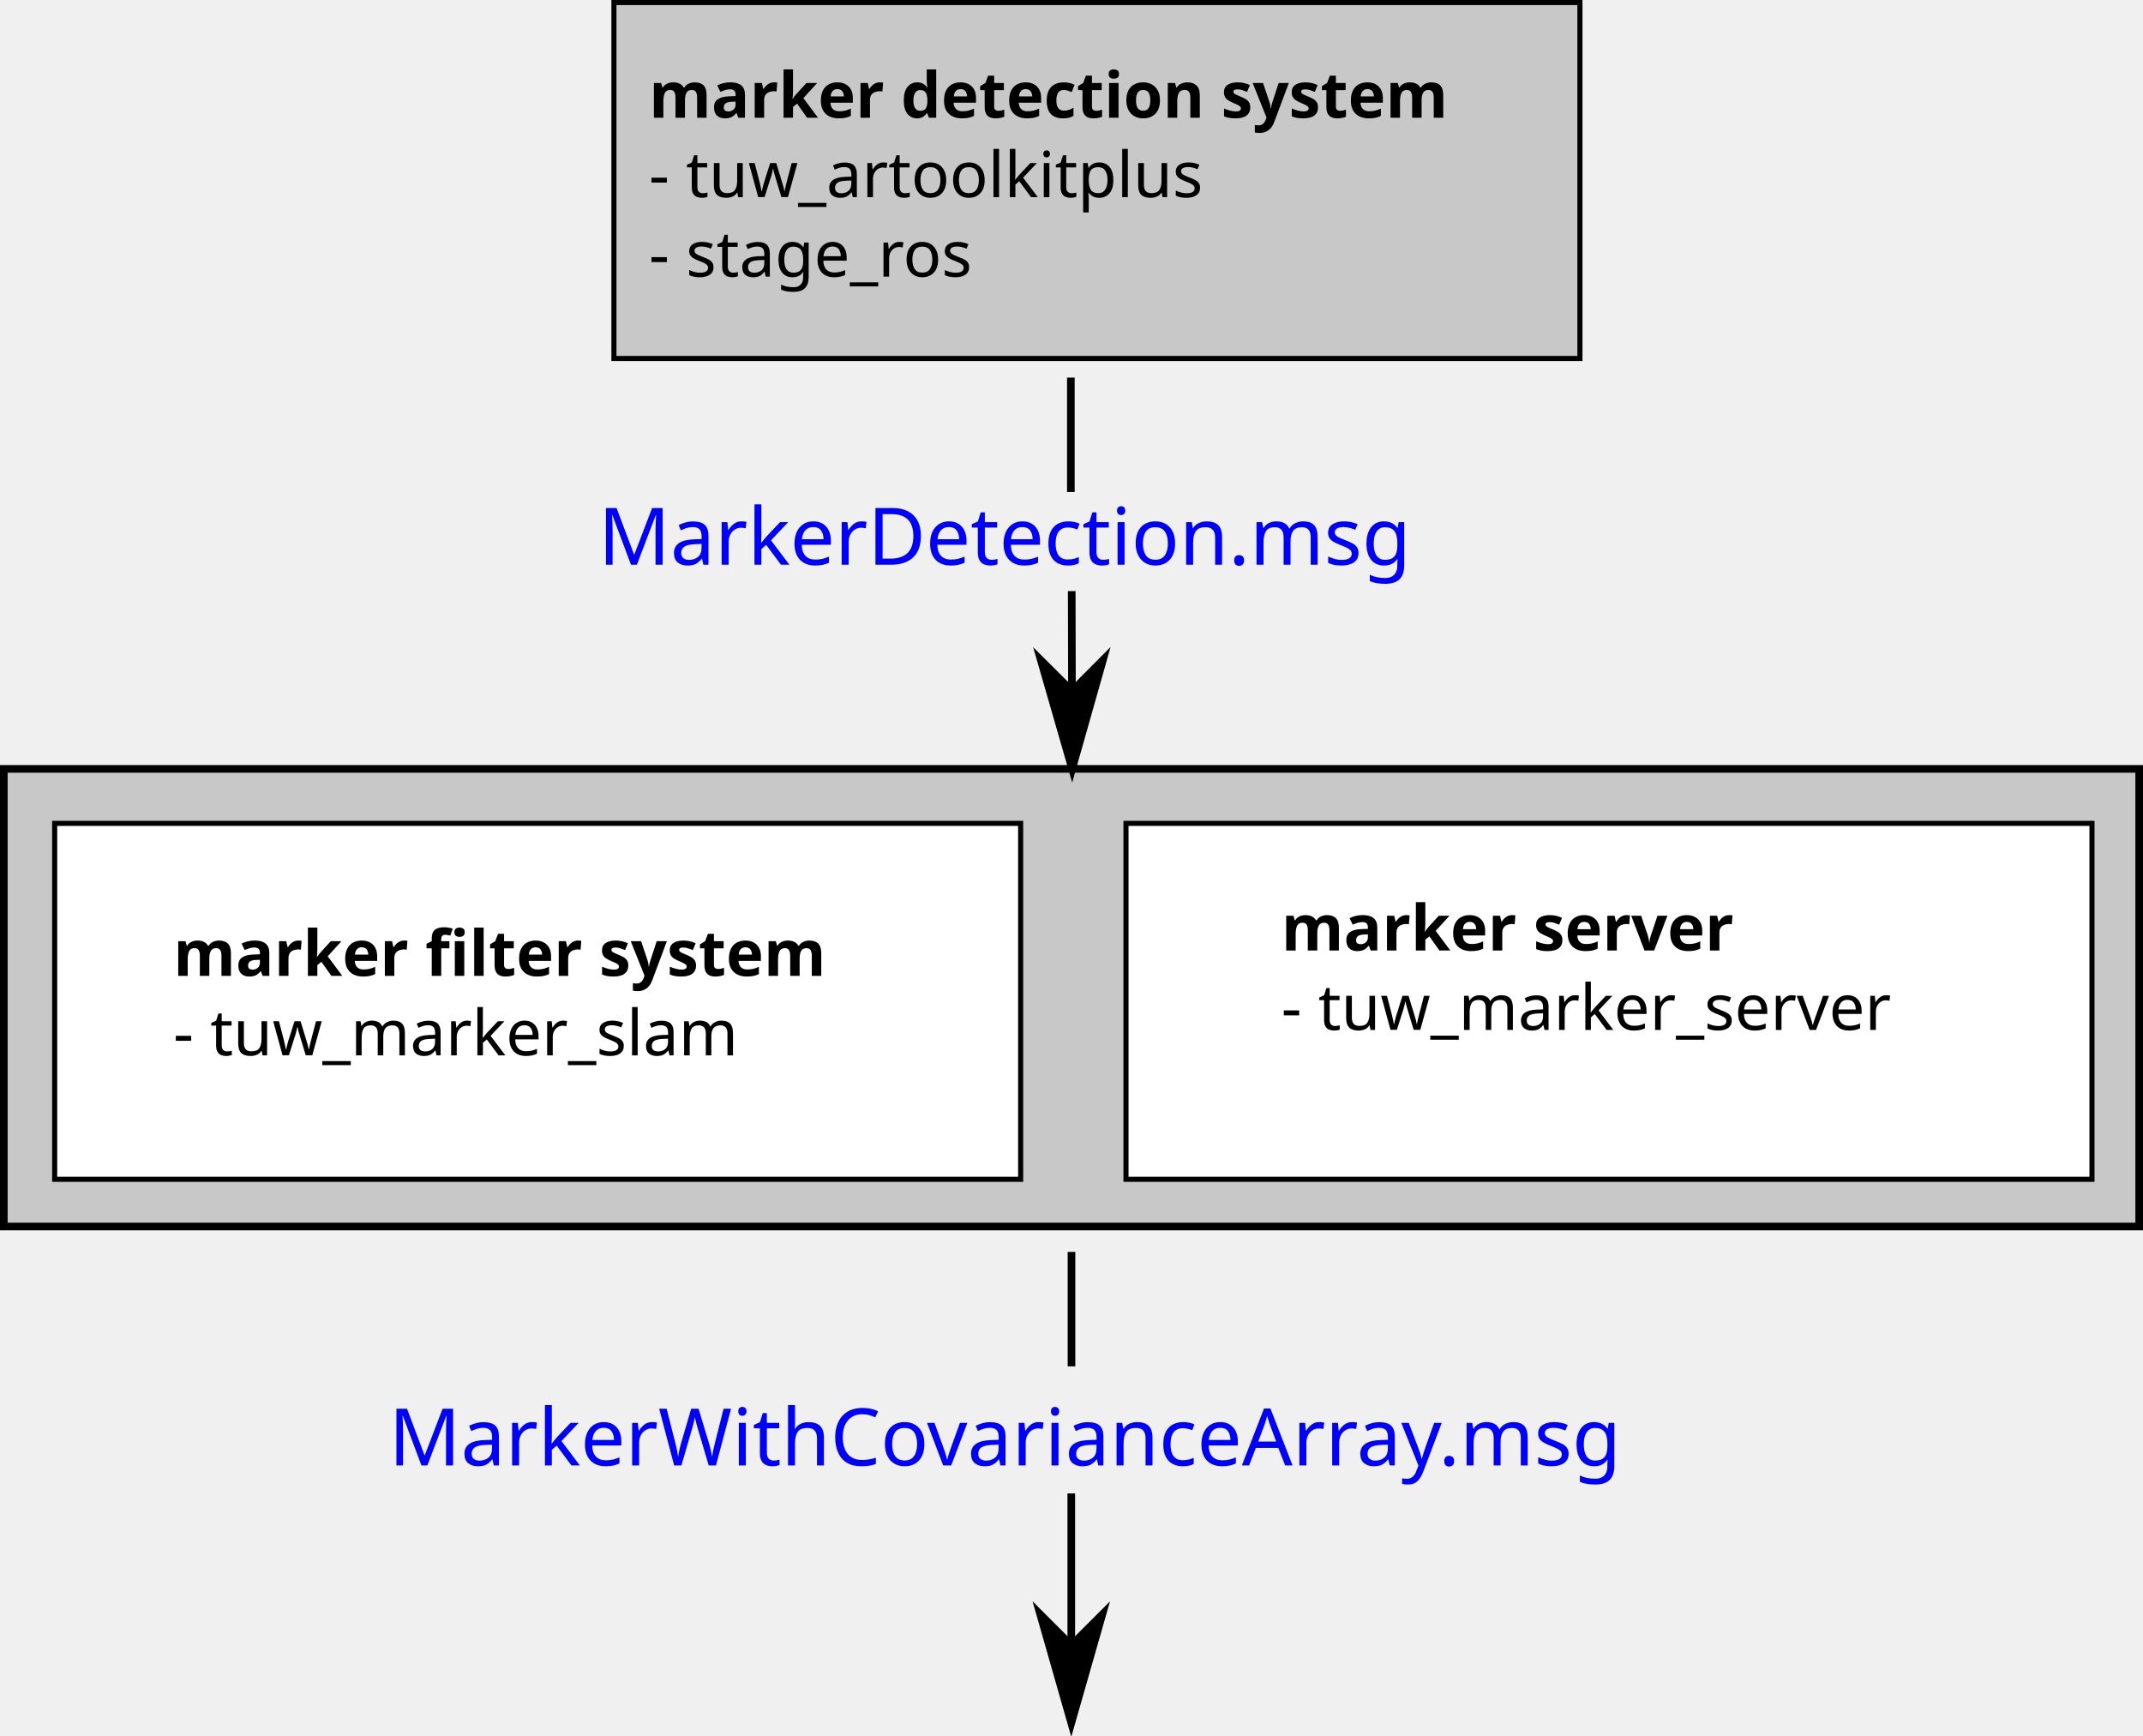
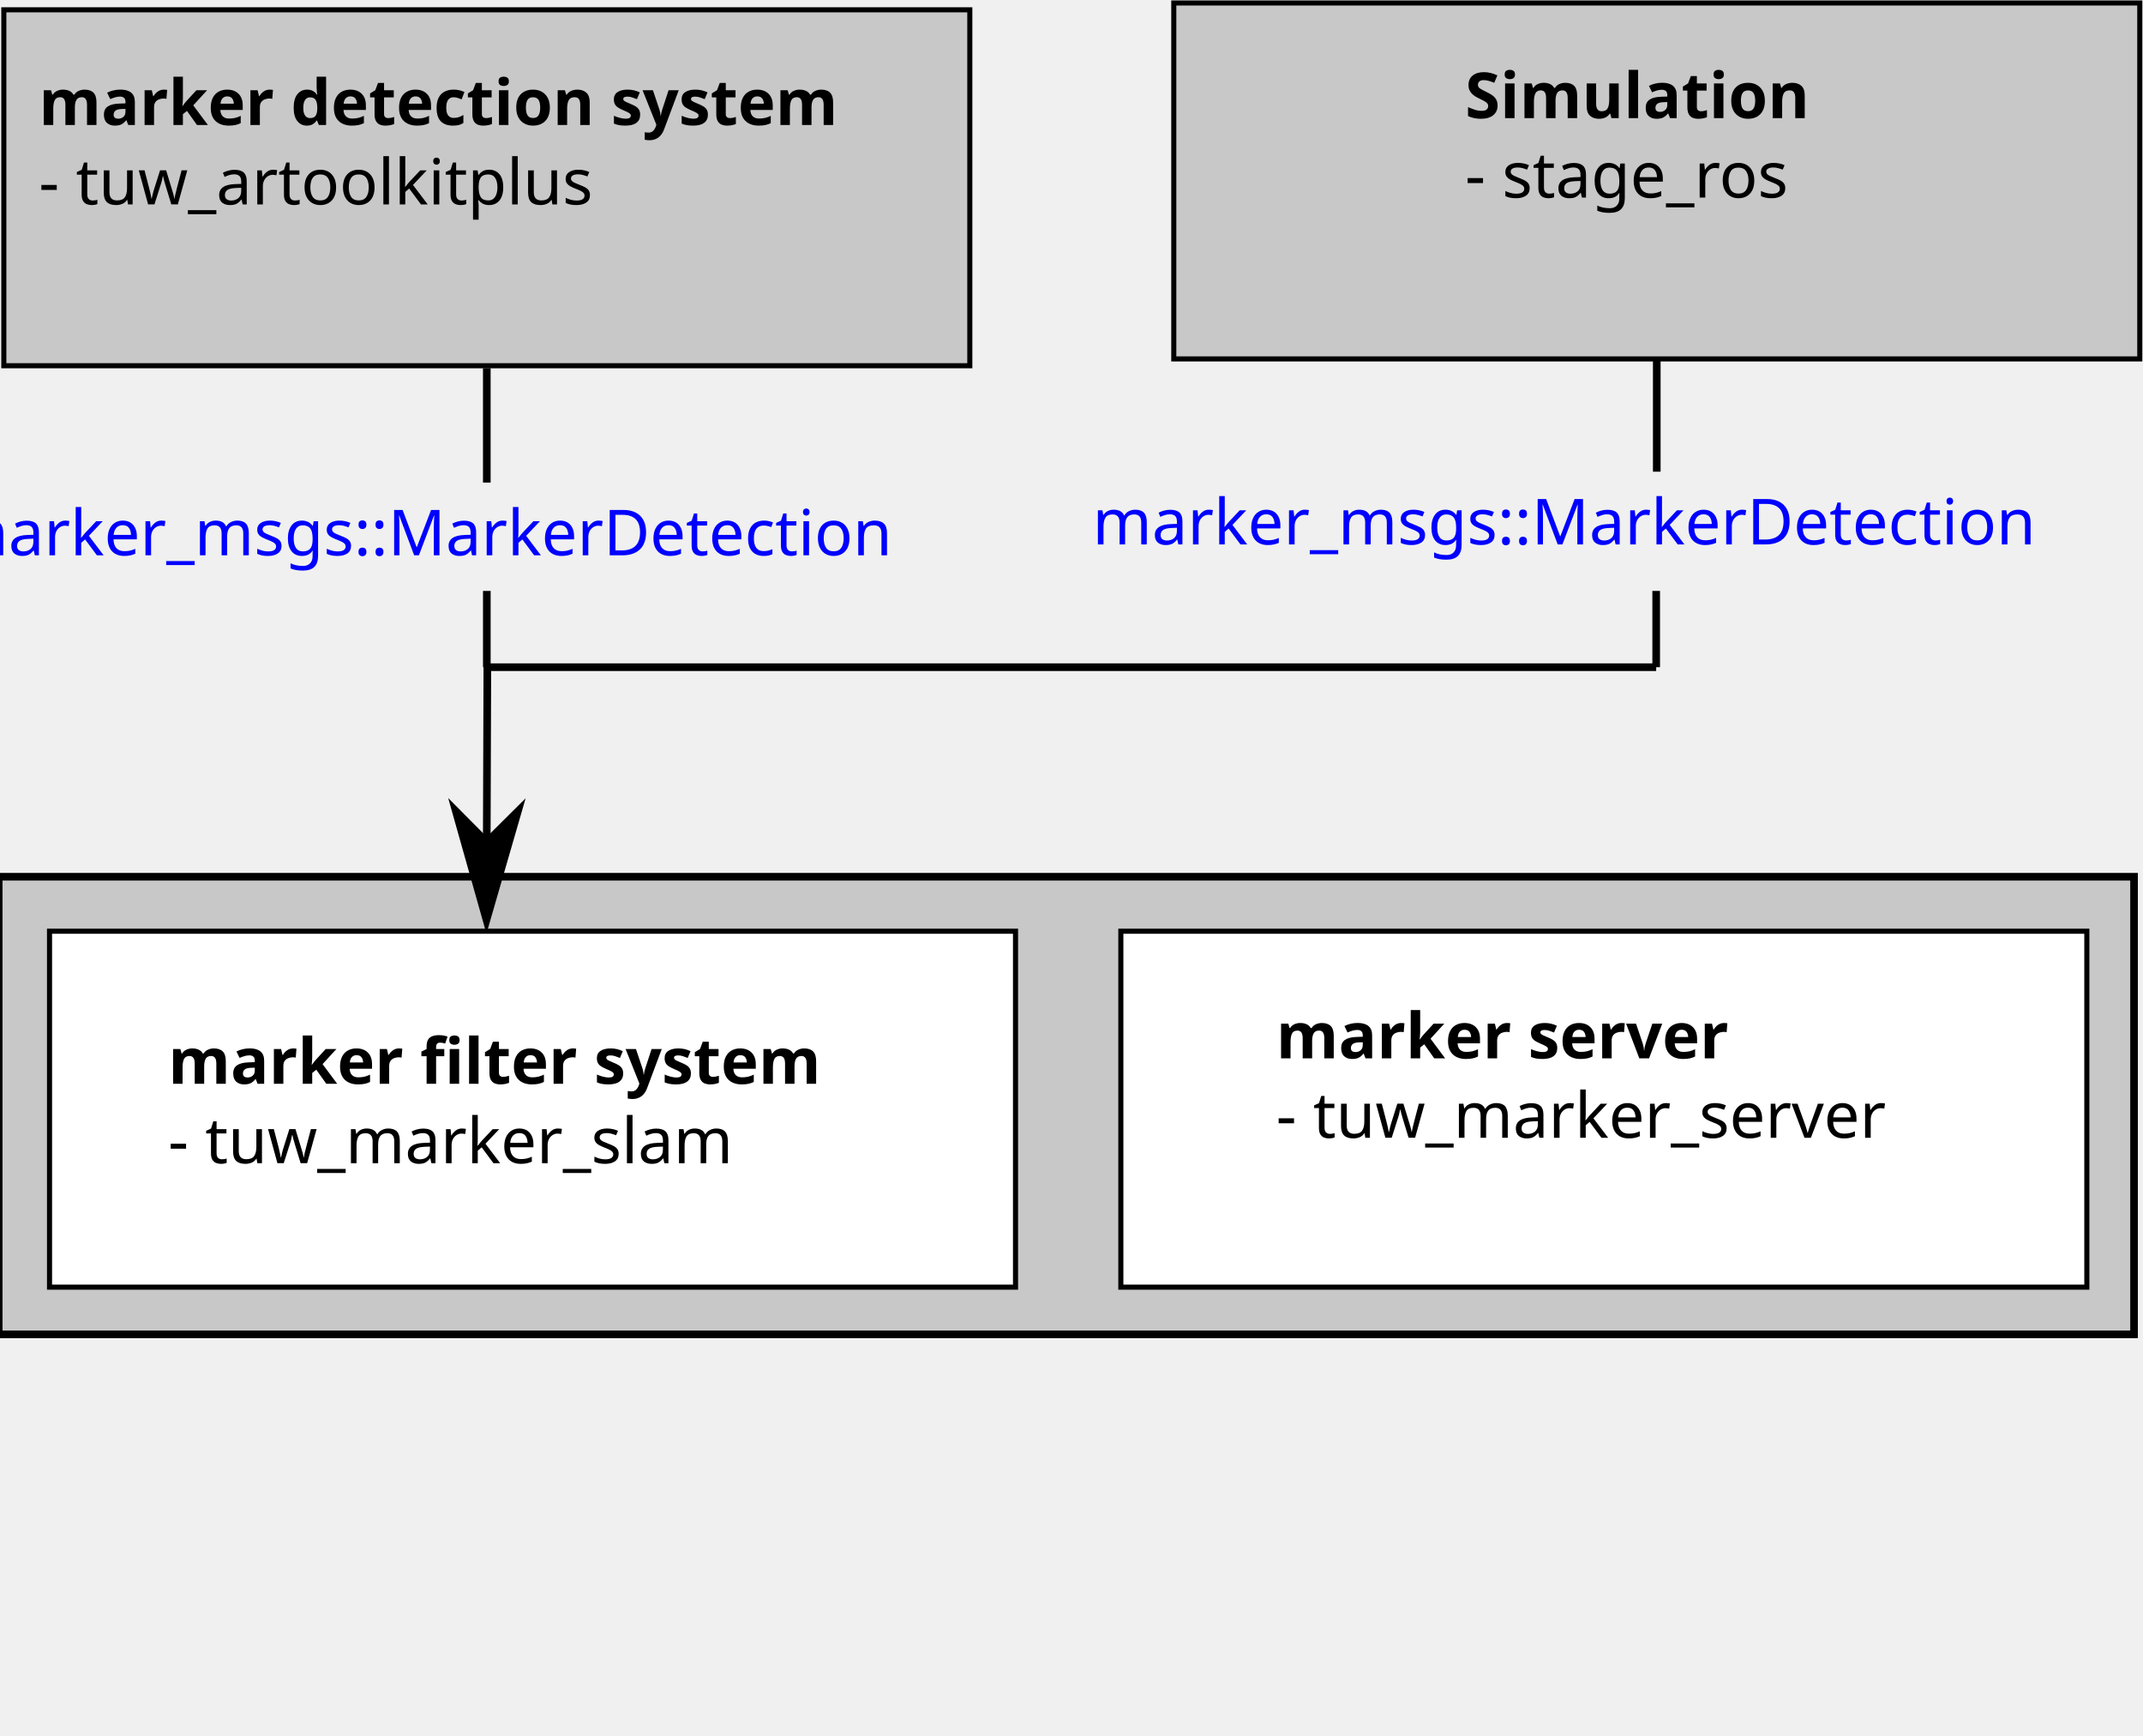
<svg xmlns="http://www.w3.org/2000/svg" width="237.913mm" height="192.704mm" viewBox="0 0 843 682.809" id="svg2" version="1.1">
  <defs id="defs4">
    <marker orient="auto" refY="0" refX="0" id="Arrow1Lend" style="overflow:visible">
      <path id="path4183" d="M 0,0 5,-5 -12.5,0 5,5 0,0 Z" style="fill:#000000;fill-opacity:1;fill-rule:evenodd;stroke:#000000;stroke-width:1pt;stroke-opacity:1" transform="matrix(-0.8,0,0,-0.8,-10,0)" />
    </marker>
    <marker orient="auto" refY="0" refX="0" id="Arrow1Lend-7" style="overflow:visible">
      <path id="path4183-6" d="M 0,0 5,-5 -12.5,0 5,5 0,0 Z" style="fill:#000000;fill-opacity:1;fill-rule:evenodd;stroke:#000000;stroke-width:1pt;stroke-opacity:1" transform="matrix(-0.8,0,0,-0.8,-10,0)" />
    </marker>
+     <marker orient="auto" refY="0" refX="0" id="Arrow1Lend-3" style="overflow:visible">
+       <path id="path4183-8" d="M 0,0 5,-5 -12.5,0 5,5 0,0 Z" style="fill:#000000;fill-opacity:1;fill-rule:evenodd;stroke:#000000;stroke-width:1pt;stroke-opacity:1" transform="matrix(-0.8,0,0,-0.8,-10,0)" />
+     </marker>
+     <marker orient="auto" refY="0" refX="0" id="Arrow1Lend-3-4" style="overflow:visible">
+       <path id="path4183-8-0" d="M 0,0 5,-5 -12.5,0 5,5 0,0 Z" style="fill:#000000;fill-opacity:1;fill-rule:evenodd;stroke:#000000;stroke-width:1pt;stroke-opacity:1" transform="matrix(-0.8,0,0,-0.8,-10,0)" />
+     </marker>
+     <marker orient="auto" refY="0" refX="0" id="Arrow1Lend-37" style="overflow:visible">
+       <path id="path4183-87" d="M 0,0 5,-5 -12.5,0 5,5 0,0 Z" style="fill:#000000;fill-opacity:1;fill-rule:evenodd;stroke:#000000;stroke-width:1pt;stroke-opacity:1" transform="matrix(-0.8,0,0,-0.8,-10,0)" />
+     </marker>
  </defs>
  <g id="layer1" transform="translate(141.5,-109.9336)">
-     <rect style="fill:#c8c8c8;fill-opacity:1;stroke:#000000;stroke-width:3;stroke-miterlimit:4;stroke-dasharray:none;stroke-opacity:1" id="rect6151" width="840" height="180" x="-140" y="412.362" />
-     <rect style="fill:#c8c8c8;fill-opacity:1;fill-rule:evenodd;stroke:#000000;stroke-width:2;stroke-linecap:butt;stroke-linejoin:miter;stroke-miterlimit:4;stroke-dasharray:none;stroke-opacity:1" id="rect3338" width="380" height="140" x="100" y="110.934" />
-     <text xml:space="preserve" style="font-style:normal;font-weight:normal;font-size:40px;line-height:125%;font-family:sans-serif;text-align:start;letter-spacing:0px;word-spacing:0px;text-anchor:start;fill:#000000;fill-opacity:1;stroke:none;stroke-width:1px;stroke-linecap:butt;stroke-linejoin:miter;stroke-opacity:1" x="113.779" y="156.233" id="text4140">
-       <tspan x="113.779" y="156.233" id="tspan4144" style="font-style:normal;font-variant:normal;font-weight:bold;font-stretch:normal;font-size:25px;font-family:sans-serif;-inkscape-font-specification:'sans-serif Bold';text-align:start;text-anchor:start">marker detection system</tspan>
-       <tspan x="113.779" y="187.483" style="font-size:25px;text-align:start;text-anchor:start" id="tspan6137">- tuw_artoolkitplus</tspan>
-       <tspan x="113.779" y="218.733" style="font-size:25px;text-align:start;text-anchor:start" id="tspan6139">- stage_ros</tspan>
+     <rect style="fill:#c8c8c8;fill-opacity:1;stroke:#000000;stroke-width:3;stroke-miterlimit:4;stroke-dasharray:none;stroke-opacity:1" id="rect6151" width="840" height="180" x="-142.02" y="454.789" />
+     <rect style="fill:#c8c8c8;fill-opacity:1;fill-rule:evenodd;stroke:#000000;stroke-width:2;stroke-linecap:butt;stroke-linejoin:miter;stroke-miterlimit:4;stroke-dasharray:none;stroke-opacity:1" id="rect3338" width="380" height="140" x="-140" y="113.791" />
+     <text xml:space="preserve" style="font-style:normal;font-weight:normal;font-size:40px;line-height:125%;font-family:sans-serif;text-align:start;letter-spacing:0px;word-spacing:0px;text-anchor:start;fill:#000000;fill-opacity:1;stroke:none;stroke-width:1px;stroke-linecap:butt;stroke-linejoin:miter;stroke-opacity:1" x="-126.221" y="159.09" id="text4140">
+       <tspan x="-126.221" y="159.09" id="tspan4144" style="font-style:normal;font-variant:normal;font-weight:bold;font-stretch:normal;font-size:25px;font-family:sans-serif;-inkscape-font-specification:'sans-serif Bold';text-align:start;text-anchor:start">marker detection system</tspan>
+       <tspan x="-126.221" y="190.34" style="font-size:25px;text-align:start;text-anchor:start" id="tspan6139">- tuw_artoolkitplus</tspan>
    </text>
-     <rect style="fill:#ffffff;fill-opacity:1;fill-rule:evenodd;stroke:#000000;stroke-width:2;stroke-linecap:butt;stroke-linejoin:miter;stroke-miterlimit:4;stroke-dasharray:none;stroke-opacity:1" id="rect3338-3" width="380" height="140" x="-120" y="433.791" />
-     <text xml:space="preserve" style="font-style:normal;font-weight:normal;font-size:40px;line-height:125%;font-family:sans-serif;text-align:start;letter-spacing:0px;word-spacing:0px;text-anchor:start;fill:#000000;fill-opacity:1;stroke:none;stroke-width:1px;stroke-linecap:butt;stroke-linejoin:miter;stroke-opacity:1" x="-73.335" y="493.791" id="text4140-6">
-       <tspan x="-73.335" y="493.791" id="tspan4172" style="font-style:normal;font-variant:normal;font-weight:bold;font-stretch:normal;font-size:25px;font-family:sans-serif;-inkscape-font-specification:'sans-serif Bold';text-align:start;text-anchor:start">marker filter system</tspan>
-       <tspan x="-73.335" y="525.041" style="font-style:normal;font-variant:normal;font-weight:normal;font-stretch:normal;font-size:25px;font-family:sans-serif;-inkscape-font-specification:sans-serif;text-align:start;text-anchor:start" id="tspan6145">- tuw_marker_slam</tspan>
+     <rect style="fill:#ffffff;fill-opacity:1;fill-rule:evenodd;stroke:#000000;stroke-width:2;stroke-linecap:butt;stroke-linejoin:miter;stroke-miterlimit:4;stroke-dasharray:none;stroke-opacity:1" id="rect3338-3" width="380" height="140" x="-122.02" y="476.217" />
+     <text xml:space="preserve" style="font-style:normal;font-weight:normal;font-size:40px;line-height:125%;font-family:sans-serif;text-align:start;letter-spacing:0px;word-spacing:0px;text-anchor:start;fill:#000000;fill-opacity:1;stroke:none;stroke-width:1px;stroke-linecap:butt;stroke-linejoin:miter;stroke-opacity:1" x="-75.355" y="536.217" id="text4140-6">
+       <tspan x="-75.355" y="536.217" id="tspan4172" style="font-style:normal;font-variant:normal;font-weight:bold;font-stretch:normal;font-size:25px;font-family:sans-serif;-inkscape-font-specification:'sans-serif Bold';text-align:start;text-anchor:start">marker filter system</tspan>
+       <tspan x="-75.355" y="567.467" style="font-style:normal;font-variant:normal;font-weight:normal;font-stretch:normal;font-size:25px;font-family:sans-serif;-inkscape-font-specification:sans-serif;text-align:start;text-anchor:start" id="tspan6145">- tuw_marker_slam</tspan>
    </text>
-     <path style="fill:none;fill-rule:evenodd;stroke:#000000;stroke-width:3;stroke-linecap:butt;stroke-linejoin:miter;stroke-miterlimit:4;stroke-dasharray:none;stroke-opacity:1;marker-end:url(#Arrow1Lend)" d="m 280.087,342.434 0.166,69.51" id="path4174" />
-     <text xml:space="preserve" style="font-style:normal;font-weight:normal;font-size:40px;line-height:125%;font-family:sans-serif;text-align:center;letter-spacing:0px;word-spacing:0px;text-anchor:middle;fill:#000000;fill-opacity:1;stroke:none;stroke-width:1px;stroke-linecap:butt;stroke-linejoin:miter;stroke-opacity:1" x="279.691" y="332.066" id="text4678">
-       <tspan id="tspan4680" x="279.691" y="332.066" style="font-size:31.25px;text-align:center;text-anchor:middle;fill:#0000ff;fill-opacity:1;stroke:none;stroke-opacity:1">MarkerDetection.msg</tspan>
+     <g id="g6763" transform="translate(-159.6041,929.3403)">
+       <path id="path4174-1" d="m 279.913,697.352 0,89.931" style="fill:none;fill-rule:evenodd;stroke:#000000;stroke-width:3;stroke-linecap:butt;stroke-linejoin:miter;stroke-miterlimit:4;stroke-dasharray:none;stroke-opacity:1;marker-end:url(#Arrow1Lend-7)" />
+       <text id="text4678-3" y="686.352" x="279.798" style="font-style:normal;font-weight:normal;font-size:40px;line-height:125%;font-family:sans-serif;text-align:center;letter-spacing:0px;word-spacing:0px;text-anchor:middle;fill:#000000;fill-opacity:1;stroke:none;stroke-width:1px;stroke-linecap:butt;stroke-linejoin:miter;stroke-opacity:1" xml:space="preserve">
+         <tspan style="font-size:25px;text-align:center;text-anchor:middle;fill:#0000ff;fill-opacity:1;stroke:none;stroke-opacity:1" y="686.352" x="279.798" id="tspan4680-2">marker_msgs::MarkerWithCovarianceArray</tspan>
+       </text>
+       <path id="path6084" d="m 280,647.362 0,-45" style="fill:none;fill-rule:evenodd;stroke:#000000;stroke-width:3;stroke-linecap:butt;stroke-linejoin:miter;stroke-miterlimit:4;stroke-dasharray:none;stroke-opacity:1" />
+     </g>
+     <path style="fill:none;fill-rule:evenodd;stroke:#000000;stroke-width:3;stroke-linecap:butt;stroke-linejoin:miter;stroke-miterlimit:4;stroke-dasharray:none;stroke-opacity:1;marker-end:url(#Arrow1Lend)" d="M 50.212,371.152 49.873,471.369" id="path4174" />
+     <text xml:space="preserve" style="font-style:normal;font-weight:normal;font-size:40px;line-height:125%;font-family:sans-serif;text-align:center;letter-spacing:0px;word-spacing:0px;text-anchor:middle;fill:#000000;fill-opacity:1;stroke:none;stroke-width:1px;stroke-linecap:butt;stroke-linejoin:miter;stroke-opacity:1" x="49.939" y="328.358" id="text4678">
+       <tspan id="tspan4680" x="49.939" y="328.358" style="font-size:25px;text-align:center;text-anchor:middle;fill:#0000ff;fill-opacity:1;stroke:none;stroke-opacity:1">marker_msgs::MarkerDetection</tspan>
    </text>
-     <path style="fill:none;fill-rule:evenodd;stroke:#000000;stroke-width:3;stroke-linecap:butt;stroke-linejoin:miter;stroke-miterlimit:4;stroke-dasharray:none;stroke-opacity:1;marker-end:url(#Arrow1Lend-7)" d="m 279.913,697.352 0,89.931" id="path4174-1" />
-     <text xml:space="preserve" style="font-style:normal;font-weight:normal;font-size:40px;line-height:125%;font-family:sans-serif;text-align:center;letter-spacing:0px;word-spacing:0px;text-anchor:middle;fill:#000000;fill-opacity:1;stroke:none;stroke-width:1px;stroke-linecap:butt;stroke-linejoin:miter;stroke-opacity:1" x="279.798" y="686.352" id="text4678-3">
-       <tspan id="tspan4680-2" x="279.798" y="686.352" style="font-size:31.25px;text-align:center;text-anchor:middle;fill:#0000ff;fill-opacity:1;stroke:none;stroke-opacity:1">MarkerWithCovarianceArray.msg</tspan>
+     <path style="fill:none;fill-rule:evenodd;stroke:#000000;stroke-width:3;stroke-linecap:butt;stroke-linejoin:miter;stroke-miterlimit:4;stroke-dasharray:none;stroke-opacity:1" d="m 49.995,299.747 0,-45" id="path6084-5" />
+     <rect style="fill:#ffffff;fill-opacity:1;fill-rule:evenodd;stroke:#000000;stroke-width:2;stroke-linecap:butt;stroke-linejoin:miter;stroke-miterlimit:4;stroke-dasharray:none;stroke-opacity:1" id="rect3338-3-9" width="380" height="140" x="299.408" y="476.217" />
+     <text xml:space="preserve" style="font-style:normal;font-weight:normal;font-size:40px;line-height:125%;font-family:sans-serif;text-align:start;letter-spacing:0px;word-spacing:0px;text-anchor:start;fill:#000000;fill-opacity:1;stroke:none;stroke-width:1px;stroke-linecap:butt;stroke-linejoin:miter;stroke-opacity:1" x="360.49" y="526.217" id="text4140-6-9">
+       <tspan x="360.49" y="526.217" id="tspan6133" style="font-style:normal;font-variant:normal;font-weight:bold;font-stretch:normal;font-size:25px;font-family:sans-serif;-inkscape-font-specification:'sans-serif Bold';text-align:start;text-anchor:start">marker server</tspan>
+       <tspan x="360.49" y="557.467" style="font-size:25px;text-align:start;text-anchor:start" id="tspan6149">- tuw_marker_server</tspan>
    </text>
-     <path style="fill:none;fill-rule:evenodd;stroke:#000000;stroke-width:3;stroke-linecap:butt;stroke-linejoin:miter;stroke-miterlimit:4;stroke-dasharray:none;stroke-opacity:1" d="m 280,647.362 0,-45" id="path6084" />
-     <path style="fill:none;fill-rule:evenodd;stroke:#000000;stroke-width:3;stroke-linecap:butt;stroke-linejoin:miter;stroke-miterlimit:4;stroke-dasharray:none;stroke-opacity:1" d="m 279.747,303.456 0,-45" id="path6084-5" />
-     <rect style="fill:#ffffff;fill-opacity:1;fill-rule:evenodd;stroke:#000000;stroke-width:2;stroke-linecap:butt;stroke-linejoin:miter;stroke-miterlimit:4;stroke-dasharray:none;stroke-opacity:1" id="rect3338-3-9" width="380" height="140" x="301.429" y="433.791" />
-     <text xml:space="preserve" style="font-style:normal;font-weight:normal;font-size:40px;line-height:125%;font-family:sans-serif;text-align:start;letter-spacing:0px;word-spacing:0px;text-anchor:start;fill:#000000;fill-opacity:1;stroke:none;stroke-width:1px;stroke-linecap:butt;stroke-linejoin:miter;stroke-opacity:1" x="362.51" y="483.791" id="text4140-6-9">
-       <tspan x="362.51" y="483.791" id="tspan6133" style="font-style:normal;font-variant:normal;font-weight:bold;font-stretch:normal;font-size:25px;font-family:sans-serif;-inkscape-font-specification:'sans-serif Bold';text-align:start;text-anchor:start">marker server</tspan>
-       <tspan x="362.51" y="515.041" style="font-size:25px;text-align:start;text-anchor:start" id="tspan6149">- tuw_marker_server</tspan>
+     <rect style="fill:#c8c8c8;fill-opacity:1;fill-rule:evenodd;stroke:#000000;stroke-width:2.503;stroke-linecap:butt;stroke-linejoin:miter;stroke-miterlimit:4;stroke-dasharray:none;stroke-opacity:1" id="rect3338-9" width="379.497" height="219.497" x="-158.81" y="-306.131" />
+     <text xml:space="preserve" style="font-style:normal;font-weight:normal;font-size:40px;line-height:125%;font-family:sans-serif;text-align:start;letter-spacing:0px;word-spacing:0px;text-anchor:start;fill:#000000;fill-opacity:1;stroke:none;stroke-width:1px;stroke-linecap:butt;stroke-linejoin:miter;stroke-opacity:1" x="-68.134" y="-261.083" id="text4140-9">
+       <tspan x="-68.134" y="-261.083" id="tspan4144-0" style="font-style:normal;font-variant:normal;font-weight:bold;font-stretch:normal;font-size:25px;font-family:sans-serif;-inkscape-font-specification:'sans-serif Bold';text-align:start;text-anchor:start">camera driver</tspan>
+       <tspan x="-68.134" y="-229.833" style="font-size:25px;text-align:start;text-anchor:start" id="tspan6137-8">- usb_cam</tspan>
+       <tspan x="-68.134" y="-198.583" style="font-size:25px;text-align:start;text-anchor:start" id="tspan6139-1">- uvc_camera</tspan>
+       <tspan x="-68.134" y="-167.333" style="font-size:25px;text-align:start;text-anchor:start" id="tspan4226">- tuw_uvc</tspan>
+       <tspan x="-68.134" y="-136.083" style="font-size:25px;text-align:start;text-anchor:start" id="tspan4228">- gazebo_ros</tspan>
+       <tspan x="-68.134" y="-104.833" style="font-size:25px;text-align:start;text-anchor:start" id="tspan4230">- ...</tspan>
    </text>
+     <g id="g6755" transform="translate(-10.18139,0)">
+       <text id="text4678-5" y="20.638" x="41.12" style="font-style:normal;font-weight:normal;font-size:40px;line-height:125%;font-family:sans-serif;text-align:center;letter-spacing:0px;word-spacing:0px;text-anchor:middle;fill:#000000;fill-opacity:1;stroke:none;stroke-width:1px;stroke-linecap:butt;stroke-linejoin:miter;stroke-opacity:1" xml:space="preserve">
+         <tspan style="font-size:25px;text-align:center;text-anchor:middle;fill:#0000ff;fill-opacity:1;stroke:none;stroke-opacity:1" y="20.638" x="41.12" id="tspan4680-6">sensor_msgs::CameraInfo</tspan>
+       </text>
+       <path id="path4174-0-0" d="m 40.056,32.914 0.166,69.51" style="fill:none;fill-rule:evenodd;stroke:#000000;stroke-width:3;stroke-linecap:butt;stroke-linejoin:miter;stroke-miterlimit:4;stroke-dasharray:none;stroke-opacity:1;marker-end:url(#Arrow1Lend-3-4)" />
+       <text id="text4678-5-4" y="-14.683" x="41.108" style="font-style:normal;font-weight:normal;font-size:40px;line-height:125%;font-family:sans-serif;text-align:center;letter-spacing:0px;word-spacing:0px;text-anchor:middle;fill:#000000;fill-opacity:1;stroke:none;stroke-width:1px;stroke-linecap:butt;stroke-linejoin:miter;stroke-opacity:1" xml:space="preserve">
+         <tspan style="font-size:25px;text-align:center;text-anchor:middle;fill:#0000ff;fill-opacity:1;stroke:none;stroke-opacity:1" y="-14.683" x="41.108" id="tspan4680-6-6">sensor_msgs::Image</tspan>
+       </text>
+       <path id="path6084-5-6-2" d="m 40.11,-38.661 0,-45" style="fill:none;fill-rule:evenodd;stroke:#000000;stroke-width:3;stroke-linecap:butt;stroke-linejoin:miter;stroke-miterlimit:4;stroke-dasharray:none;stroke-opacity:1" />
+     </g>
+     <rect style="fill:#c8c8c8;fill-opacity:1;fill-rule:evenodd;stroke:#000000;stroke-width:2;stroke-linecap:butt;stroke-linejoin:miter;stroke-miterlimit:4;stroke-dasharray:none;stroke-opacity:1" id="rect3338-0" width="380" height="140" x="320.235" y="111.105" />
+     <text xml:space="preserve" style="font-style:normal;font-weight:normal;font-size:40px;line-height:125%;font-family:sans-serif;text-align:start;letter-spacing:0px;word-spacing:0px;text-anchor:start;fill:#000000;fill-opacity:1;stroke:none;stroke-width:1px;stroke-linecap:butt;stroke-linejoin:miter;stroke-opacity:1" x="434.832" y="156.404" id="text4140-4">
+       <tspan x="434.832" y="156.404" style="font-style:normal;font-variant:normal;font-weight:bold;font-stretch:normal;font-size:25px;font-family:sans-serif;-inkscape-font-specification:'sans-serif Bold';text-align:start;text-anchor:start" id="tspan6137-7">Simulation</tspan>
+       <tspan x="434.832" y="187.654" style="font-size:25px;text-align:start;text-anchor:start" id="tspan6139-6">- stage_ros</tspan>
+     </text>
+     <g id="g6237" transform="translate(9.472504,0)">
+       <text id="text4678-1" y="324.072" x="500.701" style="font-style:normal;font-weight:normal;font-size:40px;line-height:125%;font-family:sans-serif;text-align:center;letter-spacing:0px;word-spacing:0px;text-anchor:middle;fill:#000000;fill-opacity:1;stroke:none;stroke-width:1px;stroke-linecap:butt;stroke-linejoin:miter;stroke-opacity:1" xml:space="preserve">
+         <tspan style="font-size:25px;text-align:center;text-anchor:middle;fill:#0000ff;fill-opacity:1;stroke:none;stroke-opacity:1" y="324.072" x="500.701" id="tspan4680-9">marker_msgs::MarkerDetection</tspan>
+       </text>
+       <path id="path6084-5-0" d="m 500.758,295.461 0,-45" style="fill:none;fill-rule:evenodd;stroke:#000000;stroke-width:3;stroke-linecap:butt;stroke-linejoin:miter;stroke-miterlimit:4;stroke-dasharray:none;stroke-opacity:1" />
+     </g>
+     <path style="fill:none;fill-rule:evenodd;stroke:#000000;stroke-width:3;stroke-linecap:butt;stroke-linejoin:miter;stroke-opacity:1;stroke-miterlimit:4;stroke-dasharray:none" d="m 50.357,372.362 459.643,0" id="path6967" />
+     <path style="fill:none;fill-rule:evenodd;stroke:#000000;stroke-width:3;stroke-linecap:butt;stroke-linejoin:miter;stroke-opacity:1;stroke-miterlimit:4;stroke-dasharray:none" d="m 510,372.362 0,-30" id="path7059" />
+     <path style="fill:none;fill-rule:evenodd;stroke:#000000;stroke-width:3;stroke-linecap:butt;stroke-linejoin:miter;stroke-opacity:1;stroke-miterlimit:4;stroke-dasharray:none" d="m 50,342.362 0,30" id="path7061" />
  </g>
</svg>
